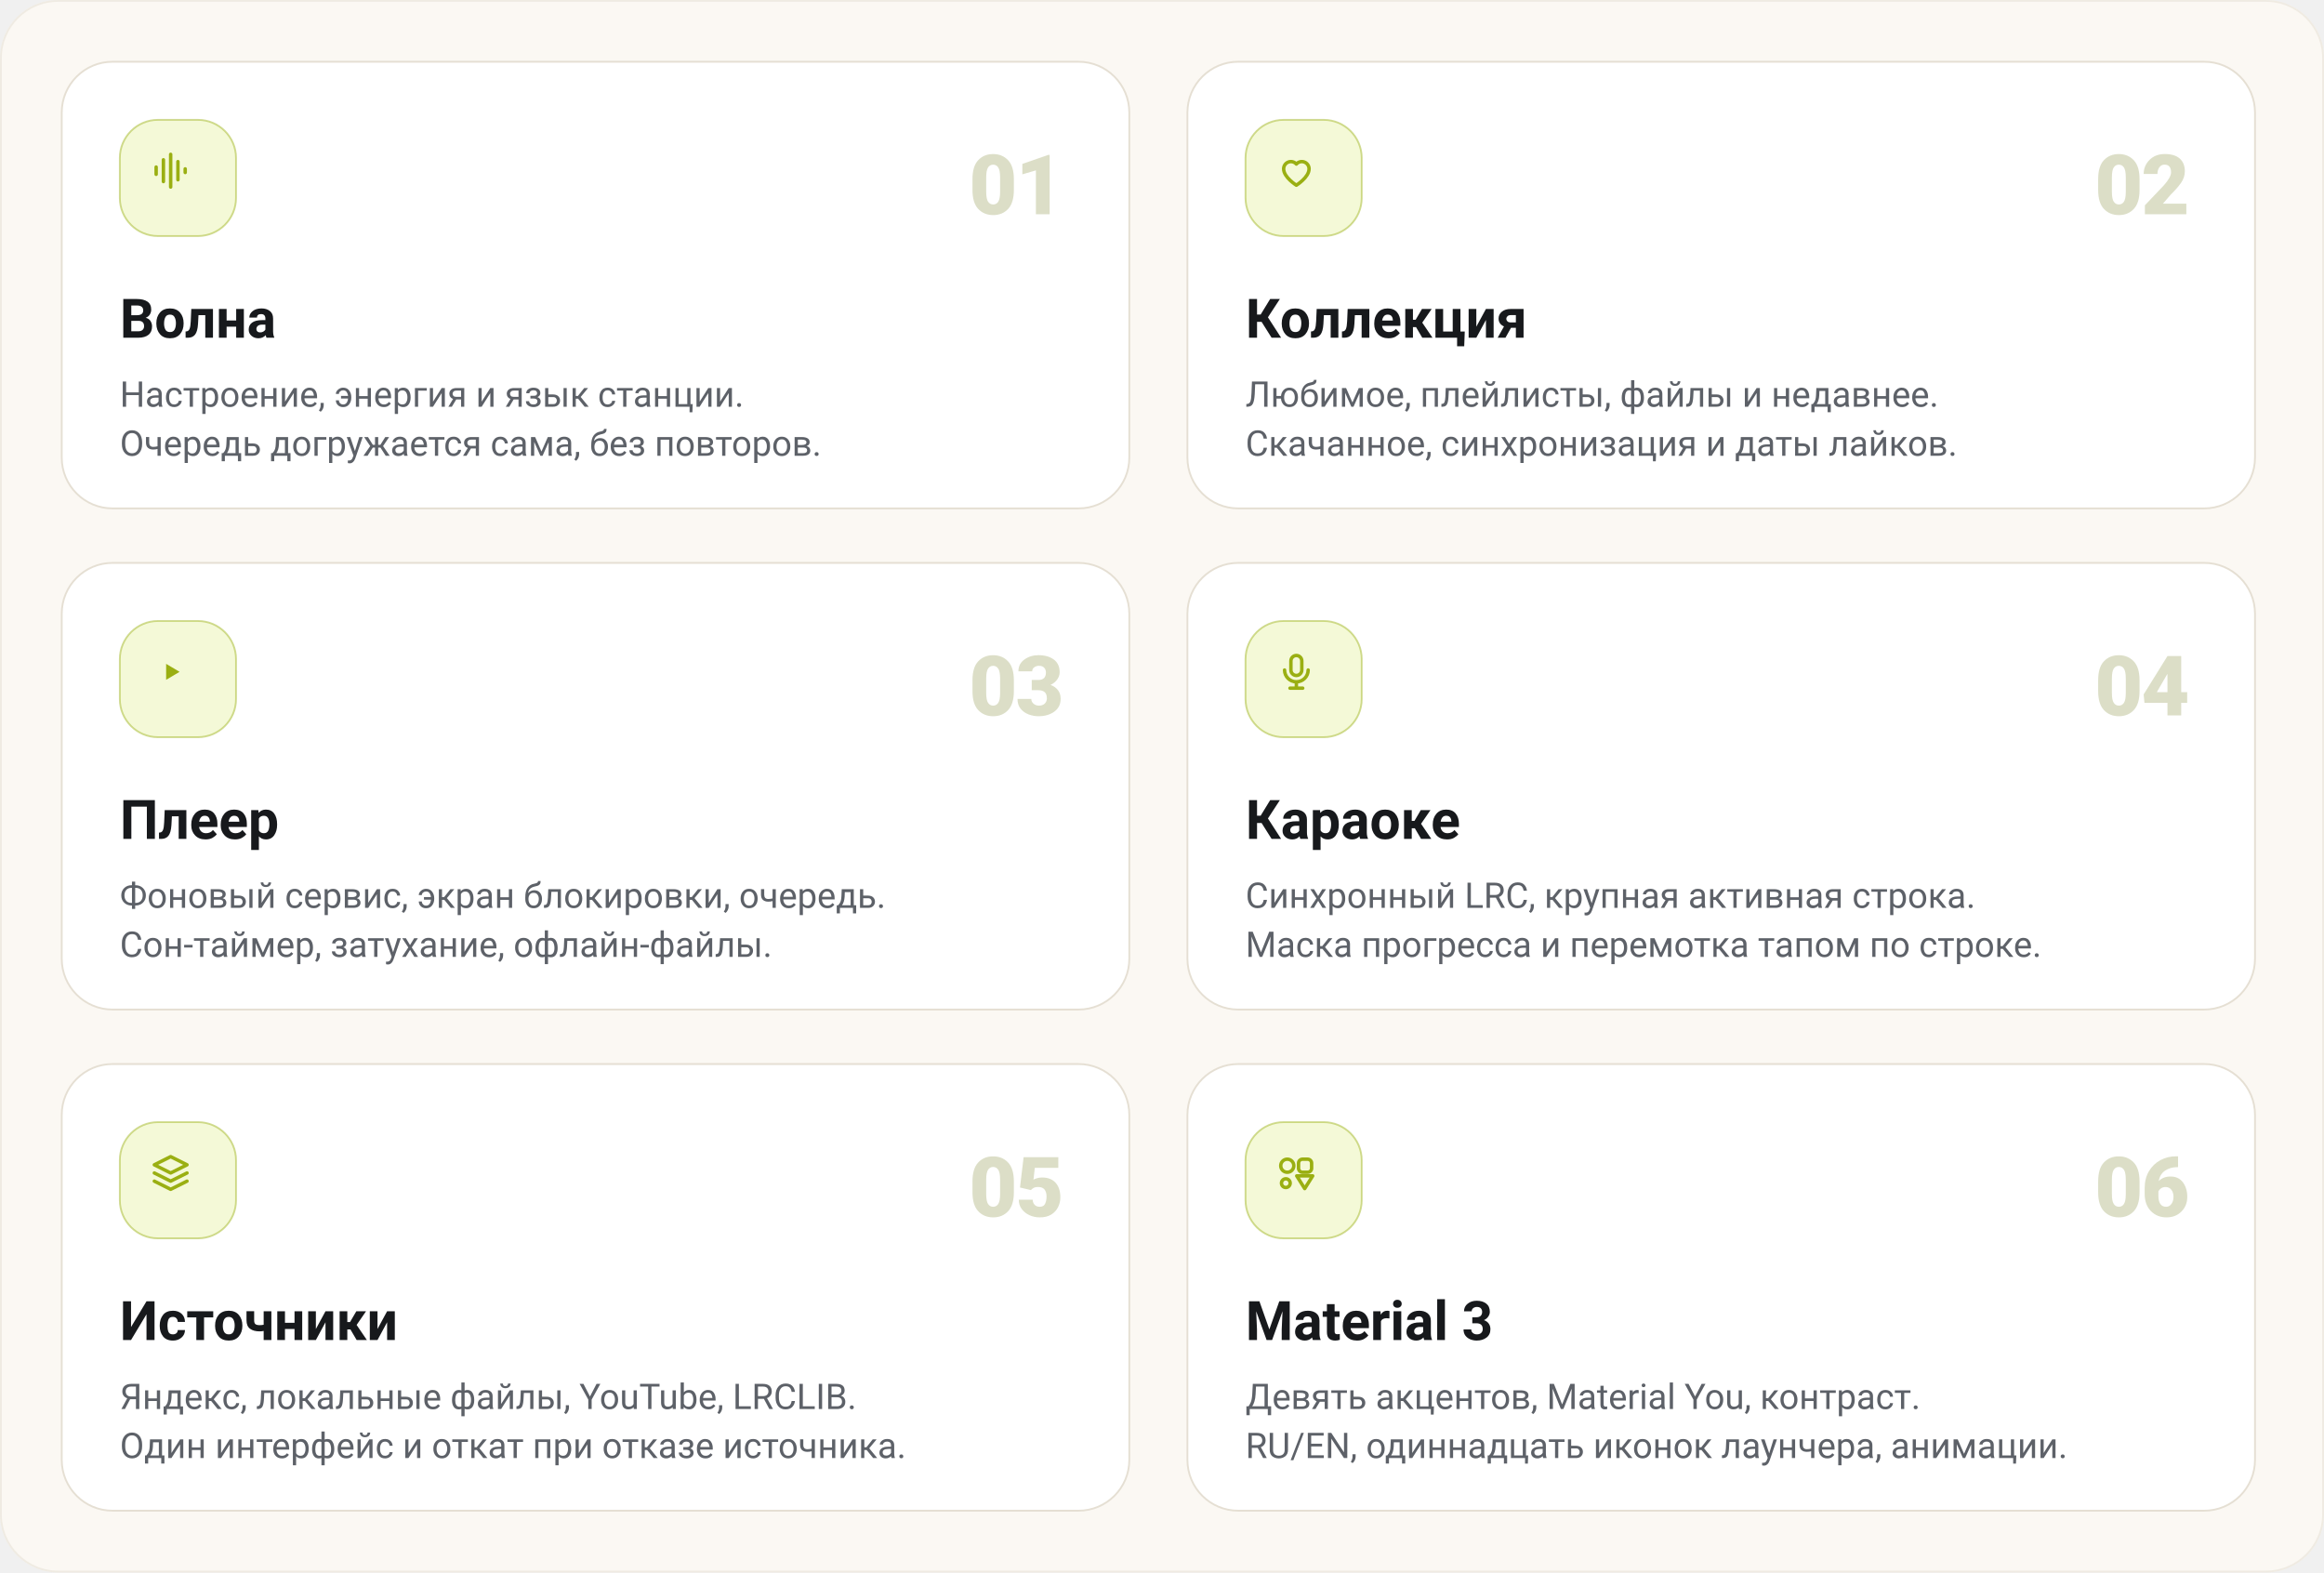
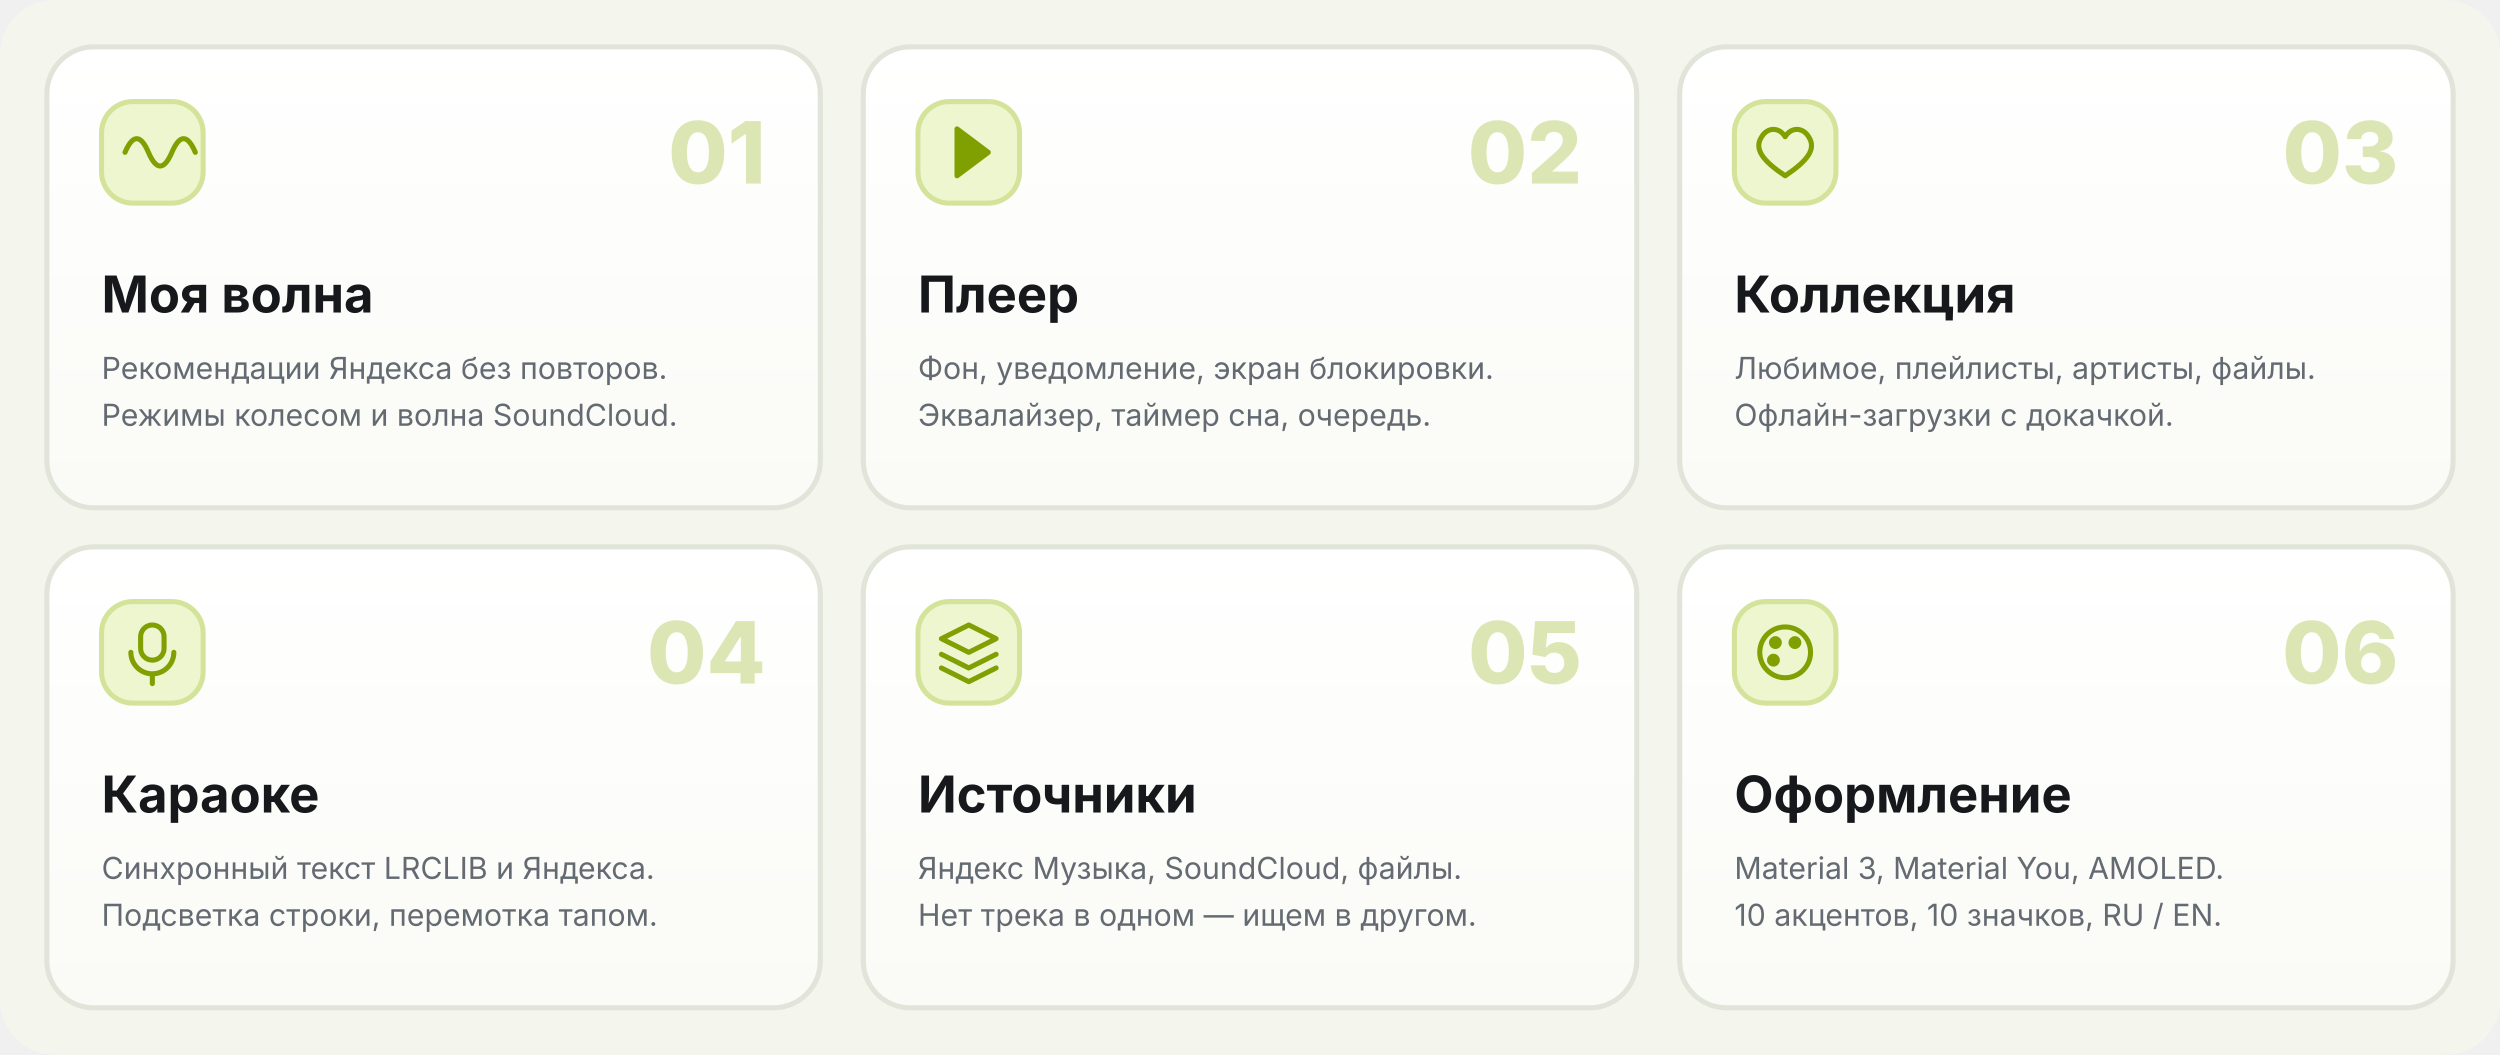
- <svg xmlns="http://www.w3.org/2000/svg" width="1280" height="866" viewBox="0 0 1280 866" role="img" aria-label="Возможности mimikoPlayer">
-   <rect width="1280" height="866" rx="32" fill="#FBF8F3" />
-   <rect x="0.5" y="0.5" width="1279" height="865" rx="31.5" fill="none" stroke="#E5DFD3" stroke-opacity="0.5" />
-   <g>
-     <rect x="34" y="34" width="588" height="246" rx="28" fill="#FFFFFF" stroke="#E5DFD3" />
-     <rect x="66" y="66" width="64" height="64" rx="21" fill="#B7D400" fill-opacity="0.16" stroke="#9AAF12" stroke-opacity="0.45" />
-     <g transform="translate(82 82)" fill="none" stroke="#9AAF12" stroke-width="1.9" stroke-linecap="round" stroke-linejoin="round" color="#9AAF12">
-       <path d="M4 10v4M8 6v12M12 3v18M16 7v10M20 11v2" />
+ <svg xmlns="http://www.w3.org/2000/svg" width="1280" height="540" viewBox="0 0 1280 540" font-family="'Segoe UI', Inter, -apple-system, Roboto, 'Helvetica Neue', Arial, sans-serif">
+   <defs>
+     <linearGradient id="card" x1="0" y1="0" x2="0" y2="1">
+       <stop offset="0" stop-color="#FFFFFF" />
+       <stop offset="1" stop-color="#FAFBF6" />
+     </linearGradient>
+     <g id="box">
+       <rect width="396" height="236" rx="24" fill="url(#card)" stroke="#E1E4D8" />
+       <rect x="28" y="28" width="52" height="52" rx="16" fill="#EEF6CF" stroke="#D3E39A" />
    </g>
-     <text x="586" y="118" text-anchor="end" font-family="Segoe UI, Roboto, Helvetica, Arial, sans-serif" font-size="46" font-weight="800" letter-spacing="-1" fill="#5E6B00" opacity="0.22">01</text>
-     <text x="66" y="186" font-family="Segoe UI, Roboto, Helvetica, Arial, sans-serif" font-size="30" font-weight="700" fill="#17191C">Волна</text>
-     <text x="66" y="224" font-family="Segoe UI, Roboto, Helvetica, Arial, sans-serif" font-size="19.5" fill="#5D6168">Настроение, энергия и язык станции.</text>
-     <text x="66" y="251" font-family="Segoe UI, Roboto, Helvetica, Arial, sans-serif" font-size="19.5" fill="#5D6168">Очередь догружается сама, без повторов.</text>
+   </defs>
+   <rect width="1280" height="540" rx="28" fill="#F4F6EE" />
+   <g stroke="#7FA000" stroke-width="2.6" stroke-linecap="round" stroke-linejoin="round" fill="none">
+     <g transform="translate(24 24)">
+       <use href="#box" />
+       <path d="M40 54 q6 -14 12 0 t12 0 t12 0" />
+     </g>
+     <g transform="translate(442 24)">
+       <use href="#box" />
+       <path d="M48 42 l16 12 l-16 12 z" fill="#7FA000" />
+     </g>
+     <g transform="translate(860 24)">
+       <use href="#box" />
+       <path d="M54 66 c-12 -8 -16 -14 -12 -20 c3 -5 9 -5 12 0 c3 -5 9 -5 12 0 c4 6 0 12 -12 20 z" />
+     </g>
+     <g transform="translate(24 280)">
+       <use href="#box" />
+       <rect x="48" y="40" width="12" height="18" rx="6" />
+       <path d="M43 54 a11 11 0 0 0 22 0 M54 65 v5" />
+     </g>
+     <g transform="translate(442 280)">
+       <use href="#box" />
+       <path d="M54 40 l14 7 l-14 7 l-14 -7 z M40 55 l14 7 l14 -7 M40 62 l14 7 l14 -7" />
+     </g>
+     <g transform="translate(860 280)">
+       <use href="#box" />
+       <circle cx="54" cy="54" r="13" />
+       <circle cx="49" cy="49" r="2" fill="#7FA000" />
+       <circle cx="59" cy="49" r="2" fill="#7FA000" />
+       <circle cx="48" cy="58" r="2" fill="#7FA000" />
+     </g>
  </g>
-   <g>
-     <rect x="654" y="34" width="588" height="246" rx="28" fill="#FFFFFF" stroke="#E5DFD3" />
-     <rect x="686" y="66" width="64" height="64" rx="21" fill="#B7D400" fill-opacity="0.16" stroke="#9AAF12" stroke-opacity="0.45" />
-     <g transform="translate(702 82)" fill="none" stroke="#9AAF12" stroke-width="1.9" stroke-linecap="round" stroke-linejoin="round" color="#9AAF12">
-       <path d="M12 20s-7-4.35-7-9a4 4 0 0 1 7-2.65A4 4 0 0 1 19 11c0 4.65-7 9-7 9z" />
-     </g>
-     <text x="1206" y="118" text-anchor="end" font-family="Segoe UI, Roboto, Helvetica, Arial, sans-serif" font-size="46" font-weight="800" letter-spacing="-1" fill="#5E6B00" opacity="0.22">02</text>
-     <text x="686" y="186" font-family="Segoe UI, Roboto, Helvetica, Arial, sans-serif" font-size="30" font-weight="700" fill="#17191C">Коллекция</text>
-     <text x="686" y="224" font-family="Segoe UI, Roboto, Helvetica, Arial, sans-serif" font-size="19.5" fill="#5D6168">Любимое, плейлисты, файлы и недавнее.</text>
-     <text x="686" y="251" font-family="Segoe UI, Roboto, Helvetica, Arial, sans-serif" font-size="19.5" fill="#5D6168">Скачанное, синхронизация и даты лайков.</text>
+   <g font-size="44" font-weight="800" fill="#DCE6B4" text-anchor="end">
+     <text x="392" y="94">01</text>
+     <text x="810" y="94">02</text>
+     <text x="1228" y="94">03</text>
+     <text x="392" y="350">04</text>
+     <text x="810" y="350">05</text>
+     <text x="1228" y="350">06</text>
  </g>
-   <g>
-     <rect x="34" y="310" width="588" height="246" rx="28" fill="#FFFFFF" stroke="#E5DFD3" />
-     <rect x="66" y="342" width="64" height="64" rx="21" fill="#B7D400" fill-opacity="0.16" stroke="#9AAF12" stroke-opacity="0.45" />
-     <g transform="translate(82 358)" fill="none" stroke="#9AAF12" stroke-width="1.9" stroke-linecap="round" stroke-linejoin="round" color="#9AAF12">
-       <path d="M9.5 7.6l7.4 4.4-7.4 4.4z" fill="currentColor" stroke="none" />
-     </g>
-     <text x="586" y="394" text-anchor="end" font-family="Segoe UI, Roboto, Helvetica, Arial, sans-serif" font-size="46" font-weight="800" letter-spacing="-1" fill="#5E6B00" opacity="0.22">03</text>
-     <text x="66" y="462" font-family="Segoe UI, Roboto, Helvetica, Arial, sans-serif" font-size="30" font-weight="700" fill="#17191C">Плеер</text>
-     <text x="66" y="500" font-family="Segoe UI, Roboto, Helvetica, Arial, sans-serif" font-size="19.5" fill="#5D6168">Фоновый сервис, экран блокировки, очередь.</text>
-     <text x="66" y="527" font-family="Segoe UI, Roboto, Helvetica, Arial, sans-serif" font-size="19.5" fill="#5D6168">Сон-таймер, затухание, офлайн-файлы.</text>
+   <g font-size="26" font-weight="700" fill="#16181C">
+     <text x="52" y="160">Моя волна</text>
+     <text x="470" y="160">Плеер</text>
+     <text x="888" y="160">Коллекция</text>
+     <text x="52" y="416">Караоке</text>
+     <text x="470" y="416">Источники</text>
+     <text x="888" y="416">Оформление</text>
  </g>
-   <g>
-     <rect x="654" y="310" width="588" height="246" rx="28" fill="#FFFFFF" stroke="#E5DFD3" />
-     <rect x="686" y="342" width="64" height="64" rx="21" fill="#B7D400" fill-opacity="0.16" stroke="#9AAF12" stroke-opacity="0.45" />
-     <g transform="translate(702 358)" fill="none" stroke="#9AAF12" stroke-width="1.9" stroke-linecap="round" stroke-linejoin="round" color="#9AAF12">
-       <rect x="9" y="3" width="6" height="11" rx="3" />
-       <path d="M5.5 11a6.5 6.5 0 0 0 13 0M12 17.5V21M8.5 21h7" />
-     </g>
-     <text x="1206" y="394" text-anchor="end" font-family="Segoe UI, Roboto, Helvetica, Arial, sans-serif" font-size="46" font-weight="800" letter-spacing="-1" fill="#5E6B00" opacity="0.22">04</text>
-     <text x="686" y="462" font-family="Segoe UI, Roboto, Helvetica, Arial, sans-serif" font-size="30" font-weight="700" fill="#17191C">Караоке</text>
-     <text x="686" y="500" font-family="Segoe UI, Roboto, Helvetica, Arial, sans-serif" font-size="19.5" fill="#5D6168">Синхронный LRC, крупная активная строка.</text>
-     <text x="686" y="527" font-family="Segoe UI, Roboto, Helvetica, Arial, sans-serif" font-size="19.5" fill="#5D6168">Маска прогресса и перемотка тапом по строке.</text>
-   </g>
-   <g>
-     <rect x="34" y="586" width="588" height="246" rx="28" fill="#FFFFFF" stroke="#E5DFD3" />
-     <rect x="66" y="618" width="64" height="64" rx="21" fill="#B7D400" fill-opacity="0.16" stroke="#9AAF12" stroke-opacity="0.45" />
-     <g transform="translate(82 634)" fill="none" stroke="#9AAF12" stroke-width="1.9" stroke-linecap="round" stroke-linejoin="round" color="#9AAF12">
-       <path d="M12 3l9 4.5-9 4.5-9-4.5L12 3zM3 12l9 4.5 9-4.5M3 16.5L12 21l9-4.5" />
-     </g>
-     <text x="586" y="670" text-anchor="end" font-family="Segoe UI, Roboto, Helvetica, Arial, sans-serif" font-size="46" font-weight="800" letter-spacing="-1" fill="#5E6B00" opacity="0.22">05</text>
-     <text x="66" y="738" font-family="Segoe UI, Roboto, Helvetica, Arial, sans-serif" font-size="30" font-weight="700" fill="#17191C">Источники</text>
-     <text x="66" y="776" font-family="Segoe UI, Roboto, Helvetica, Arial, sans-serif" font-size="19.5" fill="#5D6168">Яндекс, локальные файлы, YouTube, LRCLIB.</text>
-     <text x="66" y="803" font-family="Segoe UI, Roboto, Helvetica, Arial, sans-serif" font-size="19.5" fill="#5D6168">Один интерфейс и откат при отказе источника.</text>
-   </g>
-   <g>
-     <rect x="654" y="586" width="588" height="246" rx="28" fill="#FFFFFF" stroke="#E5DFD3" />
-     <rect x="686" y="618" width="64" height="64" rx="21" fill="#B7D400" fill-opacity="0.16" stroke="#9AAF12" stroke-opacity="0.45" />
-     <g transform="translate(702 634)" fill="none" stroke="#9AAF12" stroke-width="1.9" stroke-linecap="round" stroke-linejoin="round" color="#9AAF12">
-       <circle cx="7" cy="8" r="3.6" />
-       <rect x="13.2" y="4.4" width="7.2" height="7.2" rx="2.2" />
-       <path d="M16.6 20.6l-4.4-7h8.8z" />
-       <circle cx="6.2" cy="17.6" r="2.4" />
-     </g>
-     <text x="1206" y="670" text-anchor="end" font-family="Segoe UI, Roboto, Helvetica, Arial, sans-serif" font-size="46" font-weight="800" letter-spacing="-1" fill="#5E6B00" opacity="0.22">06</text>
-     <text x="686" y="738" font-family="Segoe UI, Roboto, Helvetica, Arial, sans-serif" font-size="30" font-weight="700" fill="#17191C">Material 3</text>
-     <text x="686" y="776" font-family="Segoe UI, Roboto, Helvetica, Arial, sans-serif" font-size="19.5" fill="#5D6168">Девять акцентов, Material You, контраст.</text>
-     <text x="686" y="803" font-family="Segoe UI, Roboto, Helvetica, Arial, sans-serif" font-size="19.5" fill="#5D6168">RU/EN, одиннадцать иконок лаунчера, анимации.</text>
+   <g font-size="15.5" fill="#646A72">
+     <text x="52" y="194">Рекомендации Яндекса без повторов.</text>
+     <text x="52" y="218">Режимы колесом и волна SoundCloud.</text>
+     <text x="470" y="194">Фон, уведомление, экран блокировки.</text>
+     <text x="470" y="218">Эквалайзер, таймер сна, очередь.</text>
+     <text x="888" y="194">Любимое, плейлисты, артисты, файлы.</text>
+     <text x="888" y="218">Офлайн-загрузки с докачкой.</text>
+     <text x="52" y="450">Синхронный текст LRCLIB и Яндекса.</text>
+     <text x="52" y="474">Подсветка строки, перемотка тапом.</text>
+     <text x="470" y="450">Яндекс Музыка, SoundCloud, файлы.</text>
+     <text x="470" y="474">Нет трека в одном — ищем в другом.</text>
+     <text x="888" y="450">Material 3, Material You, AMOLED.</text>
+     <text x="888" y="474">10 акцентов, 10 значков, RU / EN.</text>
  </g>
</svg>
